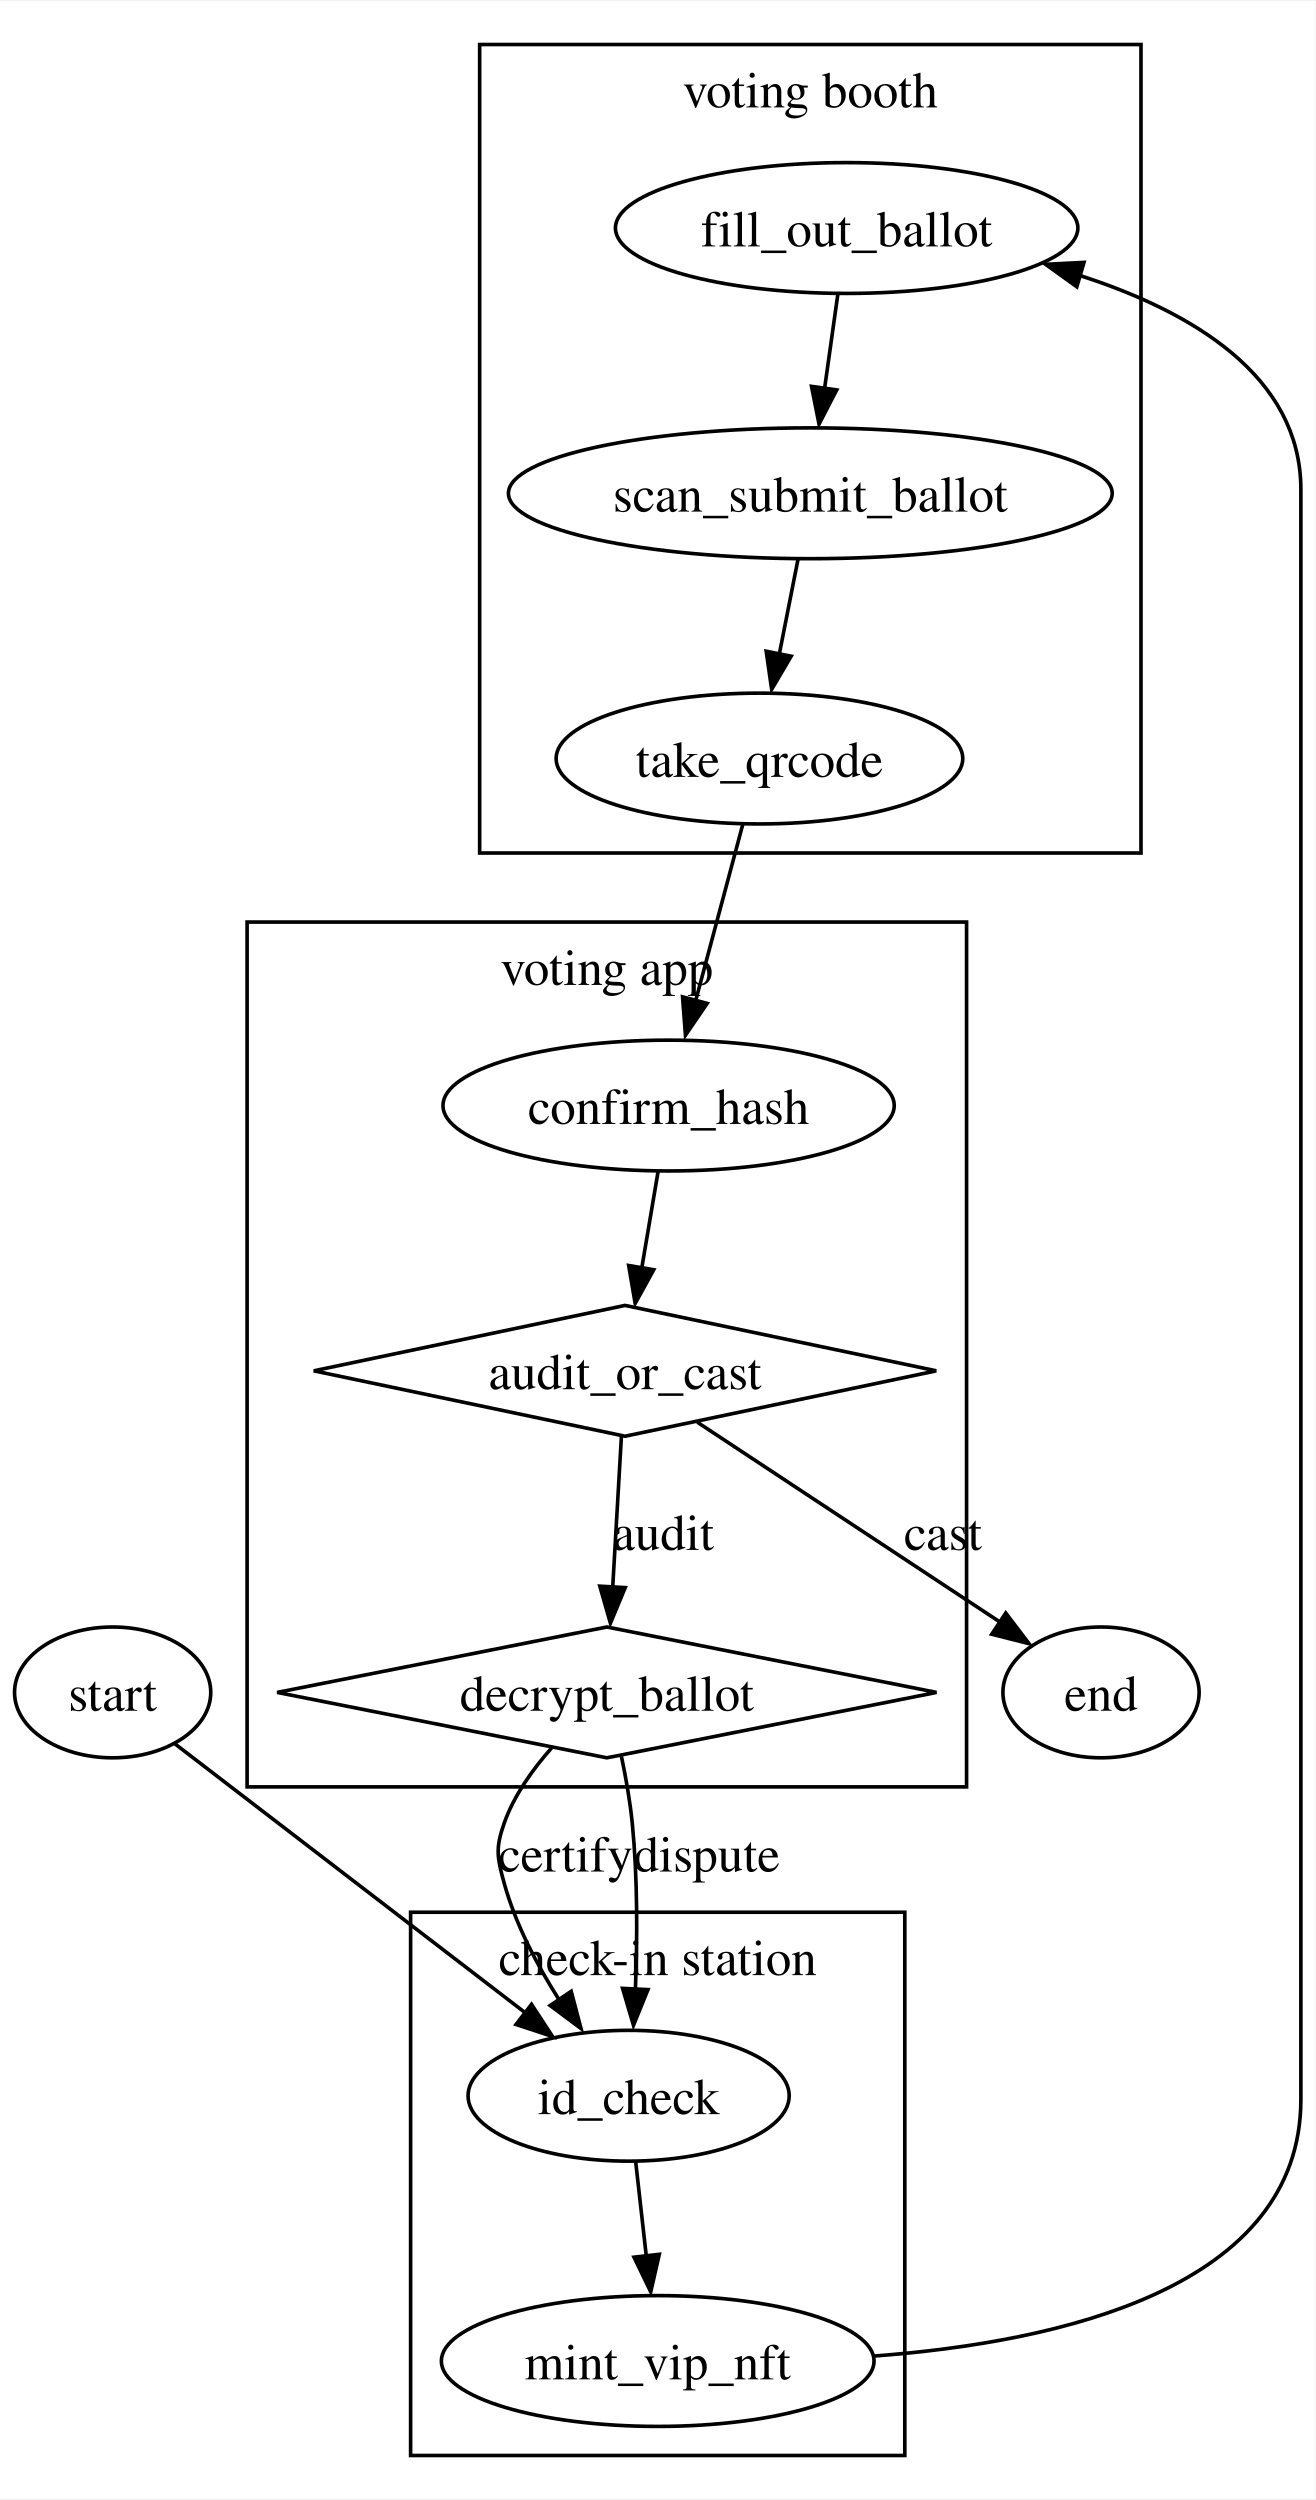
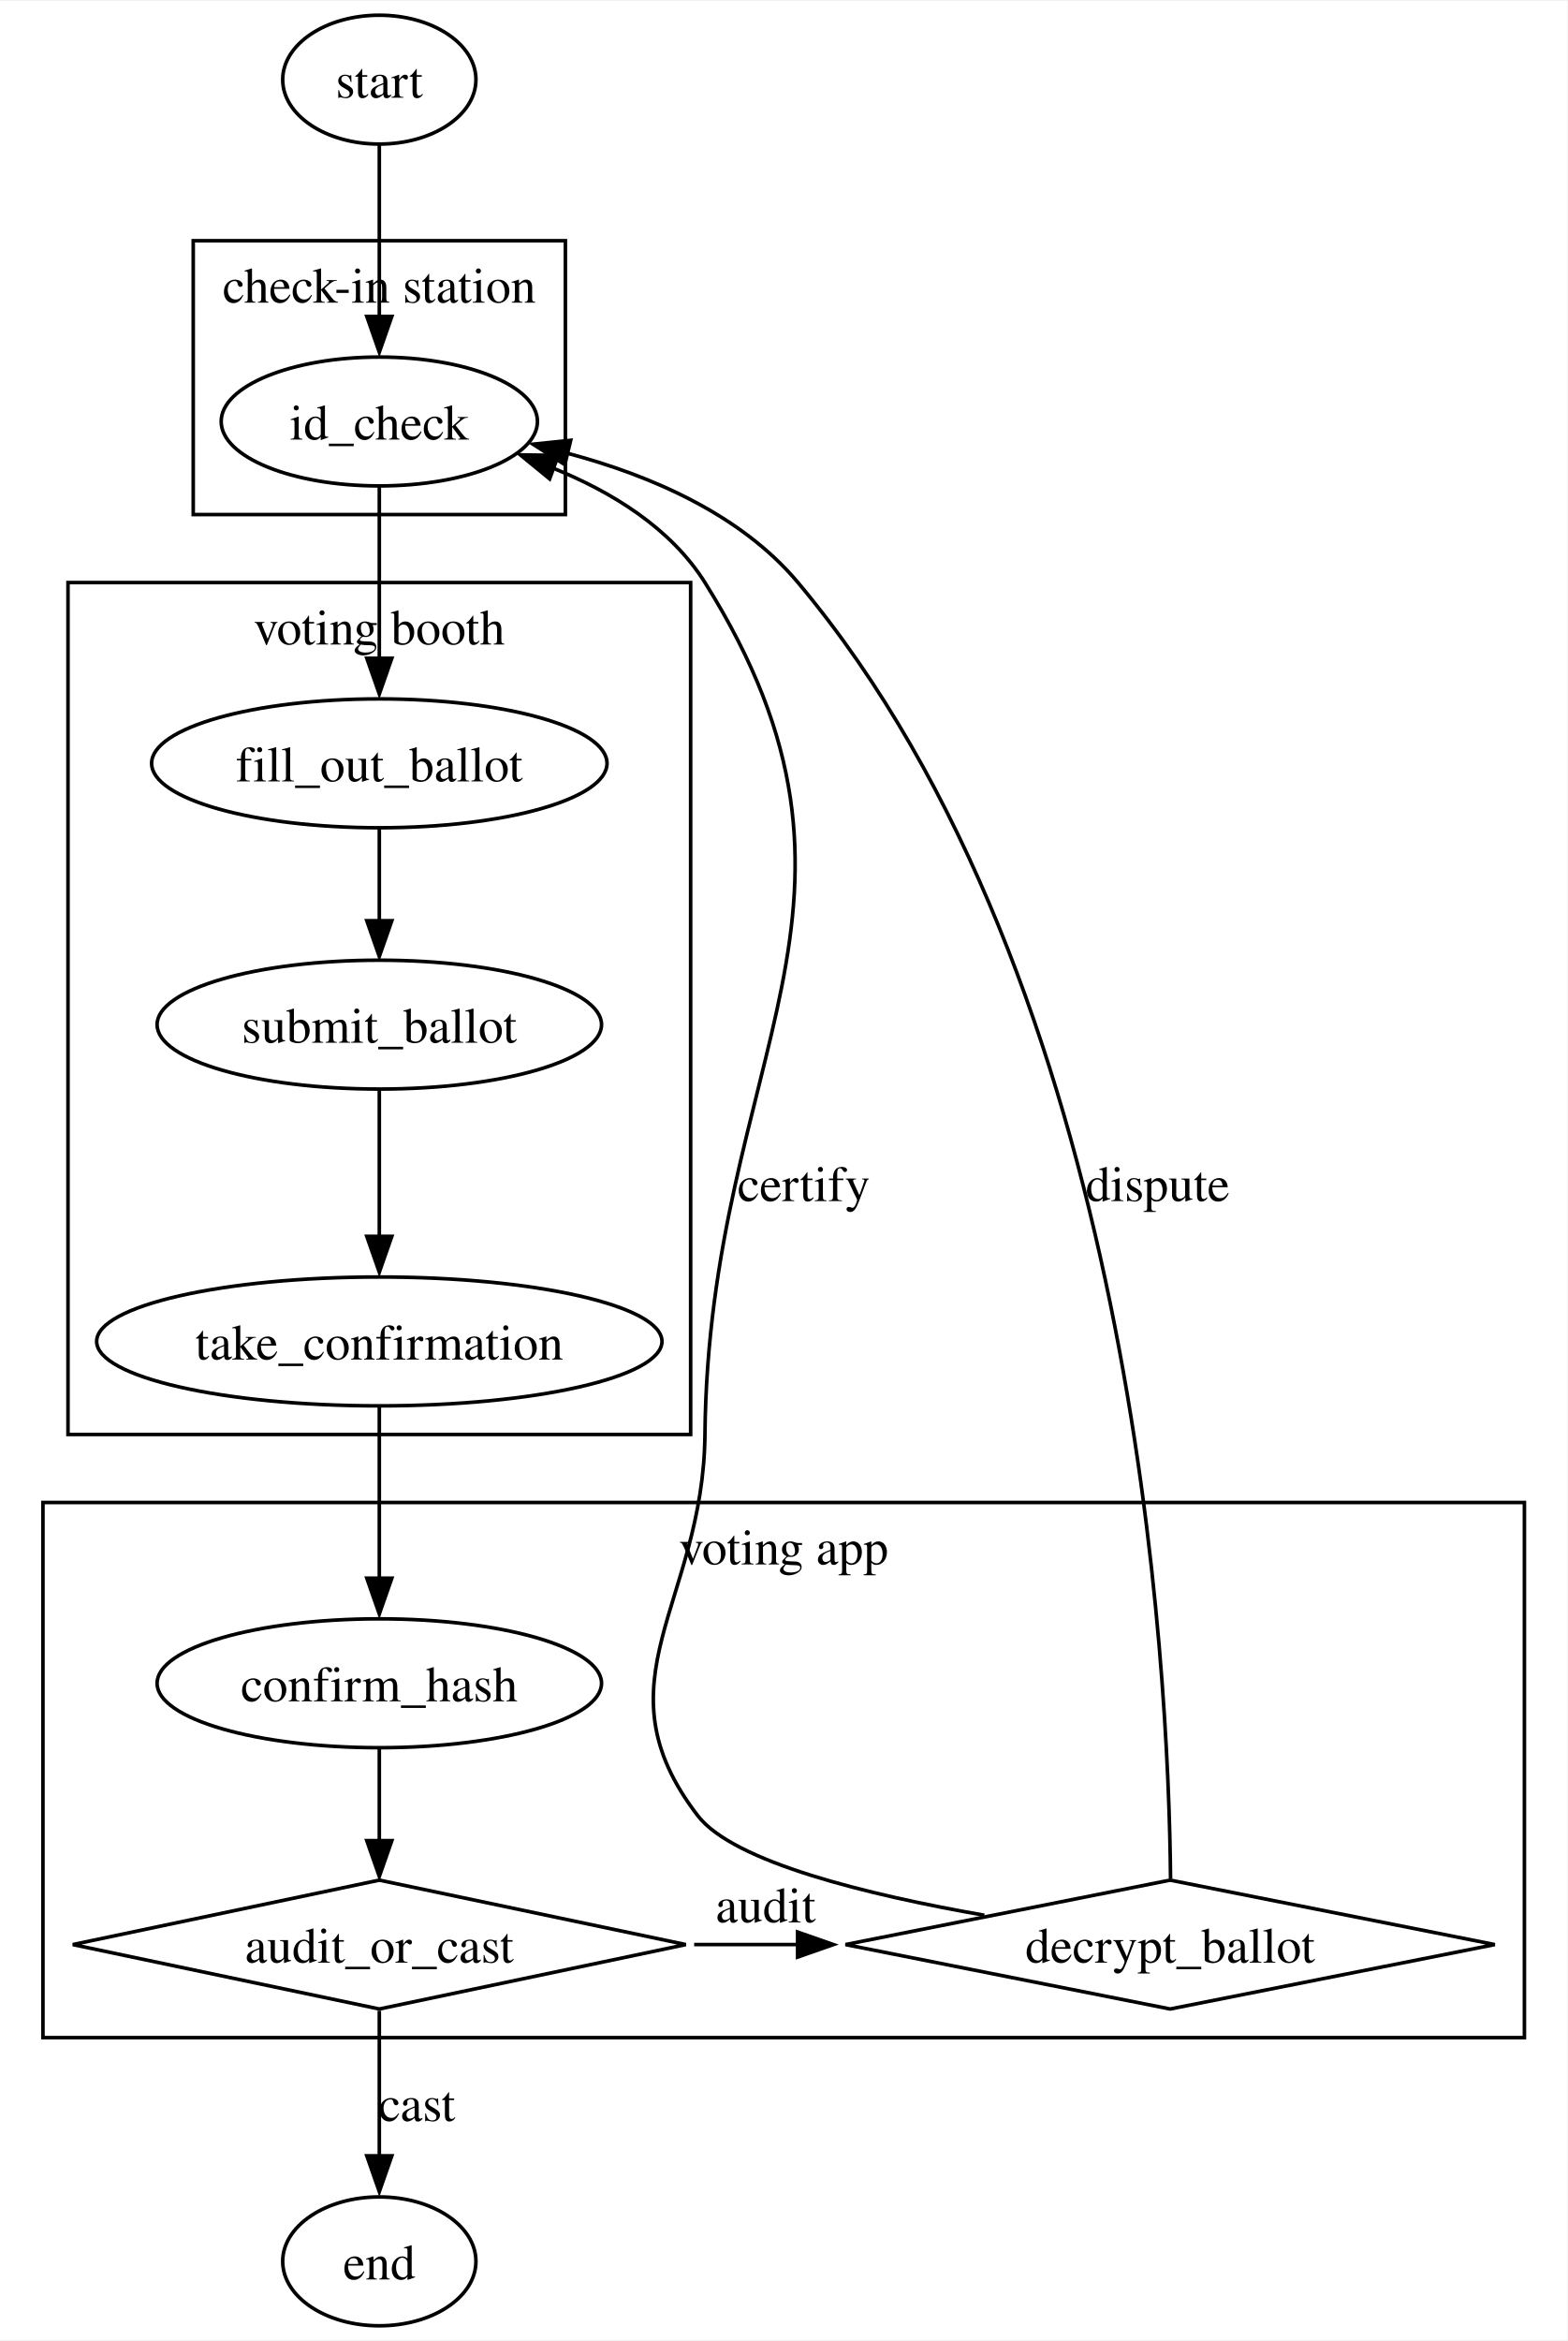
- <svg xmlns="http://www.w3.org/2000/svg" width="362pt" height="688pt" viewBox="0.00 0.00 362.00 687.50">
-   <g id="graph0" class="graph" transform="scale(1 1) rotate(0) translate(4 683.5)">
-     <polygon fill="white" stroke="none" points="-4,4 -4,-683.5 358,-683.5 358,4 -4,4" />
+ <svg xmlns="http://www.w3.org/2000/svg" width="438pt" height="654pt" viewBox="0.00 0.00 438.00 653.50">
+   <g id="graph0" class="graph" transform="scale(1 1) rotate(0) translate(4 649.5)">
+     <polygon fill="white" stroke="none" points="-4,4 -4,-649.5 434,-649.5 434,4 -4,4" />
    <g id="clust1" class="cluster">
-       <polygon fill="none" stroke="black" points="109,-8 109,-157.5 245,-157.5 245,-8 109,-8" />
-       <text text-anchor="middle" x="177" y="-140.2" font-family="Times,serif" font-size="14.00">check-in station</text>
+       <polygon fill="none" stroke="black" points="50,-506 50,-582.5 154,-582.5 154,-506 50,-506" />
+       <text text-anchor="middle" x="102" y="-565.2" font-family="Times,serif" font-size="14.00">check-in station</text>
    </g>
    <g id="clust2" class="cluster">
-       <polygon fill="none" stroke="black" points="128,-449 128,-671.5 310,-671.5 310,-449 128,-449" />
-       <text text-anchor="middle" x="219" y="-654.2" font-family="Times,serif" font-size="14.00">voting booth</text>
+       <polygon fill="none" stroke="black" points="15,-249 15,-487 189,-487 189,-249 15,-249" />
+       <text text-anchor="middle" x="102" y="-469.7" font-family="Times,serif" font-size="14.00">voting booth</text>
    </g>
    <g id="clust3" class="cluster">
-       <polygon fill="none" stroke="black" points="64,-192 64,-430 262,-430 262,-192 64,-192" />
-       <text text-anchor="middle" x="163" y="-412.7" font-family="Times,serif" font-size="14.00">voting app</text>
+       <polygon fill="none" stroke="black" points="8,-80.5 8,-230 422,-230 422,-80.5 8,-80.5" />
+       <text text-anchor="middle" x="215" y="-212.7" font-family="Times,serif" font-size="14.00">voting app</text>
    </g>
    <g id="node1" class="node">
-       <ellipse fill="none" stroke="black" cx="27" cy="-218" rx="27" ry="18" />
-       <text text-anchor="middle" x="27" y="-212.95" font-family="Times,serif" font-size="14.00">start</text>
+       <ellipse fill="none" stroke="black" cx="102" cy="-627.5" rx="27" ry="18" />
+       <text text-anchor="middle" x="102" y="-622.45" font-family="Times,serif" font-size="14.00">start</text>
    </g>
    <g id="node2" class="node">
-       <ellipse fill="none" stroke="black" cx="169" cy="-107" rx="44.19" ry="18" />
-       <text text-anchor="middle" x="169" y="-101.95" font-family="Times,serif" font-size="14.00">id_check</text>
+       <ellipse fill="none" stroke="black" cx="102" cy="-532" rx="44.19" ry="18" />
+       <text text-anchor="middle" x="102" y="-526.95" font-family="Times,serif" font-size="14.00">id_check</text>
    </g>
    <g id="edge1" class="edge">
-       <path fill="none" stroke="black" d="M44.13,-203.85C68.06,-185.48 111.8,-151.9 140.64,-129.77" />
-       <polygon fill="black" stroke="black" points="142.27,-132.16 148.07,-123.3 138.01,-126.61 142.27,-132.16" />
+       <path fill="none" stroke="black" d="M102,-609.35C102,-595.86 102,-576.78 102,-561.07" />
+       <polygon fill="black" stroke="black" points="105.5,-561.36 102,-551.36 98.5,-561.36 105.5,-561.36" />
    </g>
    <g id="node3" class="node">
-       <ellipse fill="none" stroke="black" cx="177" cy="-34" rx="59.54" ry="18" />
-       <text text-anchor="middle" x="177" y="-28.95" font-family="Times,serif" font-size="14.00">mint_vip_nft</text>
+       <ellipse fill="none" stroke="black" cx="102" cy="-436.5" rx="63.63" ry="18" />
+       <text text-anchor="middle" x="102" y="-431.45" font-family="Times,serif" font-size="14.00">fill_out_ballot</text>
+     </g>
+     <g id="edge7" class="edge">
+       <path fill="none" stroke="black" d="M102,-513.85C102,-500.36 102,-481.28 102,-465.57" />
+       <polygon fill="black" stroke="black" points="105.5,-465.86 102,-455.86 98.5,-465.86 105.5,-465.86" />
+     </g>
+     <g id="node4" class="node">
+       <ellipse fill="none" stroke="black" cx="102" cy="-363.5" rx="62.1" ry="18" />
+       <text text-anchor="middle" x="102" y="-358.45" font-family="Times,serif" font-size="14.00">submit_ballot</text>
    </g>
    <g id="edge2" class="edge">
-       <path fill="none" stroke="black" d="M170.94,-88.81C171.81,-81.05 172.87,-71.68 173.85,-62.95" />
-       <polygon fill="black" stroke="black" points="177.44,-63.36 175.08,-53.03 170.48,-62.57 177.44,-63.36" />
-     </g>
-     <g id="node4" class="node">
-       <ellipse fill="none" stroke="black" cx="229" cy="-621" rx="63.63" ry="18" />
-       <text text-anchor="middle" x="229" y="-615.95" font-family="Times,serif" font-size="14.00">fill_out_ballot</text>
-     </g>
-     <g id="edge7" class="edge">
-       <path fill="none" stroke="black" d="M236.43,-35.36C287.85,-39.19 354,-54.18 354,-106 354,-549 354,-549 354,-549 354,-580.39 323.82,-598.08 293.12,-607.94" />
-       <polygon fill="black" stroke="black" points="292.34,-604.82 283.74,-611 294.32,-611.54 292.34,-604.82" />
+       <path fill="none" stroke="black" d="M102,-418.31C102,-410.55 102,-401.18 102,-392.45" />
+       <polygon fill="black" stroke="black" points="105.5,-392.53 102,-382.53 98.5,-392.53 105.5,-392.53" />
    </g>
    <g id="node5" class="node">
-       <ellipse fill="none" stroke="black" cx="219" cy="-548" rx="83.08" ry="18" />
-       <text text-anchor="middle" x="219" y="-542.95" font-family="Times,serif" font-size="14.00">scan_submit_ballot</text>
+       <ellipse fill="none" stroke="black" cx="102" cy="-275" rx="78.99" ry="18" />
+       <text text-anchor="middle" x="102" y="-269.95" font-family="Times,serif" font-size="14.00">take_confirmation</text>
    </g>
    <g id="edge3" class="edge">
-       <path fill="none" stroke="black" d="M226.58,-602.81C225.47,-594.96 224.14,-585.47 222.9,-576.66" />
-       <polygon fill="black" stroke="black" points="226.26,-576.44 221.4,-567.03 219.33,-577.42 226.26,-576.44" />
+       <path fill="none" stroke="black" d="M102,-345.41C102,-333.64 102,-317.73 102,-304.11" />
+       <polygon fill="black" stroke="black" points="105.5,-304.35 102,-294.35 98.5,-304.35 105.5,-304.35" />
    </g>
    <g id="node6" class="node">
-       <ellipse fill="none" stroke="black" cx="205" cy="-475" rx="55.96" ry="18" />
-       <text text-anchor="middle" x="205" y="-469.95" font-family="Times,serif" font-size="14.00">take_qrcode</text>
+       <ellipse fill="none" stroke="black" cx="102" cy="-179.5" rx="62.1" ry="18" />
+       <text text-anchor="middle" x="102" y="-174.45" font-family="Times,serif" font-size="14.00">confirm_hash</text>
    </g>
    <g id="edge4" class="edge">
-       <path fill="none" stroke="black" d="M215.61,-529.81C214.06,-521.96 212.19,-512.47 210.45,-503.66" />
-       <polygon fill="black" stroke="black" points="213.73,-503.16 208.36,-494.03 206.86,-504.52 213.73,-503.16" />
+       <path fill="none" stroke="black" d="M102,-256.85C102,-243.36 102,-224.28 102,-208.57" />
+       <polygon fill="black" stroke="black" points="105.5,-208.86 102,-198.86 98.5,-208.86 105.5,-208.86" />
    </g>
    <g id="node7" class="node">
-       <ellipse fill="none" stroke="black" cx="180" cy="-379.5" rx="62.1" ry="18" />
-       <text text-anchor="middle" x="180" y="-374.45" font-family="Times,serif" font-size="14.00">confirm_hash</text>
+       <polygon fill="none" stroke="black" points="102,-124.5 16.35,-106.5 102,-88.5 187.65,-106.5 102,-124.5" />
+       <text text-anchor="middle" x="102" y="-101.45" font-family="Times,serif" font-size="14.00">audit_or_cast</text>
    </g>
    <g id="edge5" class="edge">
-       <path fill="none" stroke="black" d="M200.41,-456.85C196.77,-443.23 191.61,-423.91 187.38,-408.12" />
-       <polygon fill="black" stroke="black" points="190.61,-407.61 184.64,-398.86 183.84,-409.42 190.61,-407.61" />
+       <path fill="none" stroke="black" d="M102,-161.31C102,-153.55 102,-144.18 102,-135.45" />
+       <polygon fill="black" stroke="black" points="105.5,-135.53 102,-125.53 98.5,-135.53 105.5,-135.53" />
    </g>
    <g id="node8" class="node">
-       <polygon fill="none" stroke="black" points="168,-324.5 82.35,-306.5 168,-288.5 253.65,-306.5 168,-324.5" />
-       <text text-anchor="middle" x="168" y="-301.45" font-family="Times,serif" font-size="14.00">audit_or_cast</text>
+       <polygon fill="none" stroke="black" points="323,-124.5 232.28,-106.5 323,-88.5 413.72,-106.5 323,-124.5" />
+       <text text-anchor="middle" x="323" y="-101.45" font-family="Times,serif" font-size="14.00">decrypt_ballot</text>
    </g>
    <g id="edge6" class="edge">
-       <path fill="none" stroke="black" d="M177.1,-361.31C175.75,-353.35 174.12,-343.69 172.61,-334.77" />
-       <polygon fill="black" stroke="black" points="175.91,-334.32 170.8,-325.04 169.01,-335.48 175.91,-334.32" />
+       <path fill="none" stroke="black" d="M189.98,-106.5C199.51,-106.5 209.28,-106.5 218.98,-106.5" />
+       <polygon fill="black" stroke="black" points="218.89,-110 228.89,-106.5 218.89,-103 218.89,-110" />
+       <text text-anchor="middle" x="209.97" y="-112.7" font-family="Times,serif" font-size="14.00">audit</text>
    </g>
    <g id="node9" class="node">
-       <polygon fill="none" stroke="black" points="163,-236 72.28,-218 163,-200 253.72,-218 163,-236" />
-       <text text-anchor="middle" x="163" y="-212.95" font-family="Times,serif" font-size="14.00">decrypt_ballot</text>
+       <ellipse fill="none" stroke="black" cx="102" cy="-18" rx="27" ry="18" />
+       <text text-anchor="middle" x="102" y="-12.95" font-family="Times,serif" font-size="14.00">end</text>
+     </g>
+     <g id="edge8" class="edge">
+       <path fill="none" stroke="black" d="M102,-88C102,-76.27 102,-60.58 102,-47.12" />
+       <polygon fill="black" stroke="black" points="105.5,-47.48 102,-37.48 98.5,-47.48 105.5,-47.48" />
+       <text text-anchor="middle" x="112.5" y="-57.2" font-family="Times,serif" font-size="14.00">cast</text>
    </g>
    <g id="edge9" class="edge">
-       <path fill="none" stroke="black" d="M167.01,-288.41C166.33,-276.56 165.4,-260.52 164.61,-246.84" />
-       <polygon fill="black" stroke="black" points="168.06,-246.84 163.99,-237.05 161.07,-247.24 168.06,-246.84" />
-       <text text-anchor="middle" x="178.5" y="-257.2" font-family="Times,serif" font-size="14.00">audit</text>
-     </g>
-     <g id="node10" class="node">
-       <ellipse fill="none" stroke="black" cx="299" cy="-218" rx="27" ry="18" />
-       <text text-anchor="middle" x="299" y="-212.95" font-family="Times,serif" font-size="14.00">end</text>
-     </g>
-     <g id="edge8" class="edge">
-       <path fill="none" stroke="black" d="M187.9,-292.36C210.11,-277.69 246.22,-253.85 271.21,-237.35" />
-       <polygon fill="black" stroke="black" points="272.78,-239.85 279.19,-231.42 268.92,-234.01 272.78,-239.85" />
-       <text text-anchor="middle" x="255.5" y="-257.2" font-family="Times,serif" font-size="14.00">cast</text>
+       <path fill="none" stroke="black" d="M271.08,-114.69C238.55,-120.38 200.98,-129.53 191,-142.5 162.13,-180.02 192.55,-201.66 193,-249 194,-354.77 249.21,-397.39 193,-487 183.42,-502.27 166.89,-512.36 150.52,-518.98" />
+       <polygon fill="black" stroke="black" points="149.6,-515.96 141.41,-522.67 152,-522.53 149.6,-515.96" />
+       <text text-anchor="middle" x="220.62" y="-314.2" font-family="Times,serif" font-size="14.00">certify</text>
    </g>
    <g id="edge10" class="edge">
-       <path fill="none" stroke="black" d="M147.81,-202.73C142.62,-196.87 137.45,-189.66 134.75,-182 132.31,-175.09 132.8,-172.57 134.75,-165.5 137.85,-154.24 143.79,-142.96 149.87,-133.41" />
-       <polygon fill="black" stroke="black" points="153.19,-135.75 155.89,-125.5 147.39,-131.83 153.19,-135.75" />
-       <text text-anchor="middle" x="151.62" y="-168.7" font-family="Times,serif" font-size="14.00">certify</text>
-     </g>
-     <g id="edge11" class="edge">
-       <path fill="none" stroke="black" d="M167.02,-200.37C168.24,-194.59 169.4,-188.04 170,-182 171.49,-166.92 171.4,-150.02 170.86,-136.19" />
-       <polygon fill="black" stroke="black" points="174.32,-136.21 170.33,-126.39 167.33,-136.55 174.32,-136.21" />
-       <text text-anchor="middle" x="190.5" y="-168.7" font-family="Times,serif" font-size="14.00">dispute</text>
+       <path fill="none" stroke="black" d="M323.11,-124.93C322.59,-183.28 313.39,-374.47 219,-487 202.93,-506.16 177.61,-516.99 154.64,-523.1" />
+       <polygon fill="black" stroke="black" points="153.85,-519.93 144.94,-525.66 155.48,-526.74 153.85,-519.93" />
+       <text text-anchor="middle" x="319.5" y="-314.2" font-family="Times,serif" font-size="14.00">dispute</text>
    </g>
  </g>
</svg>
